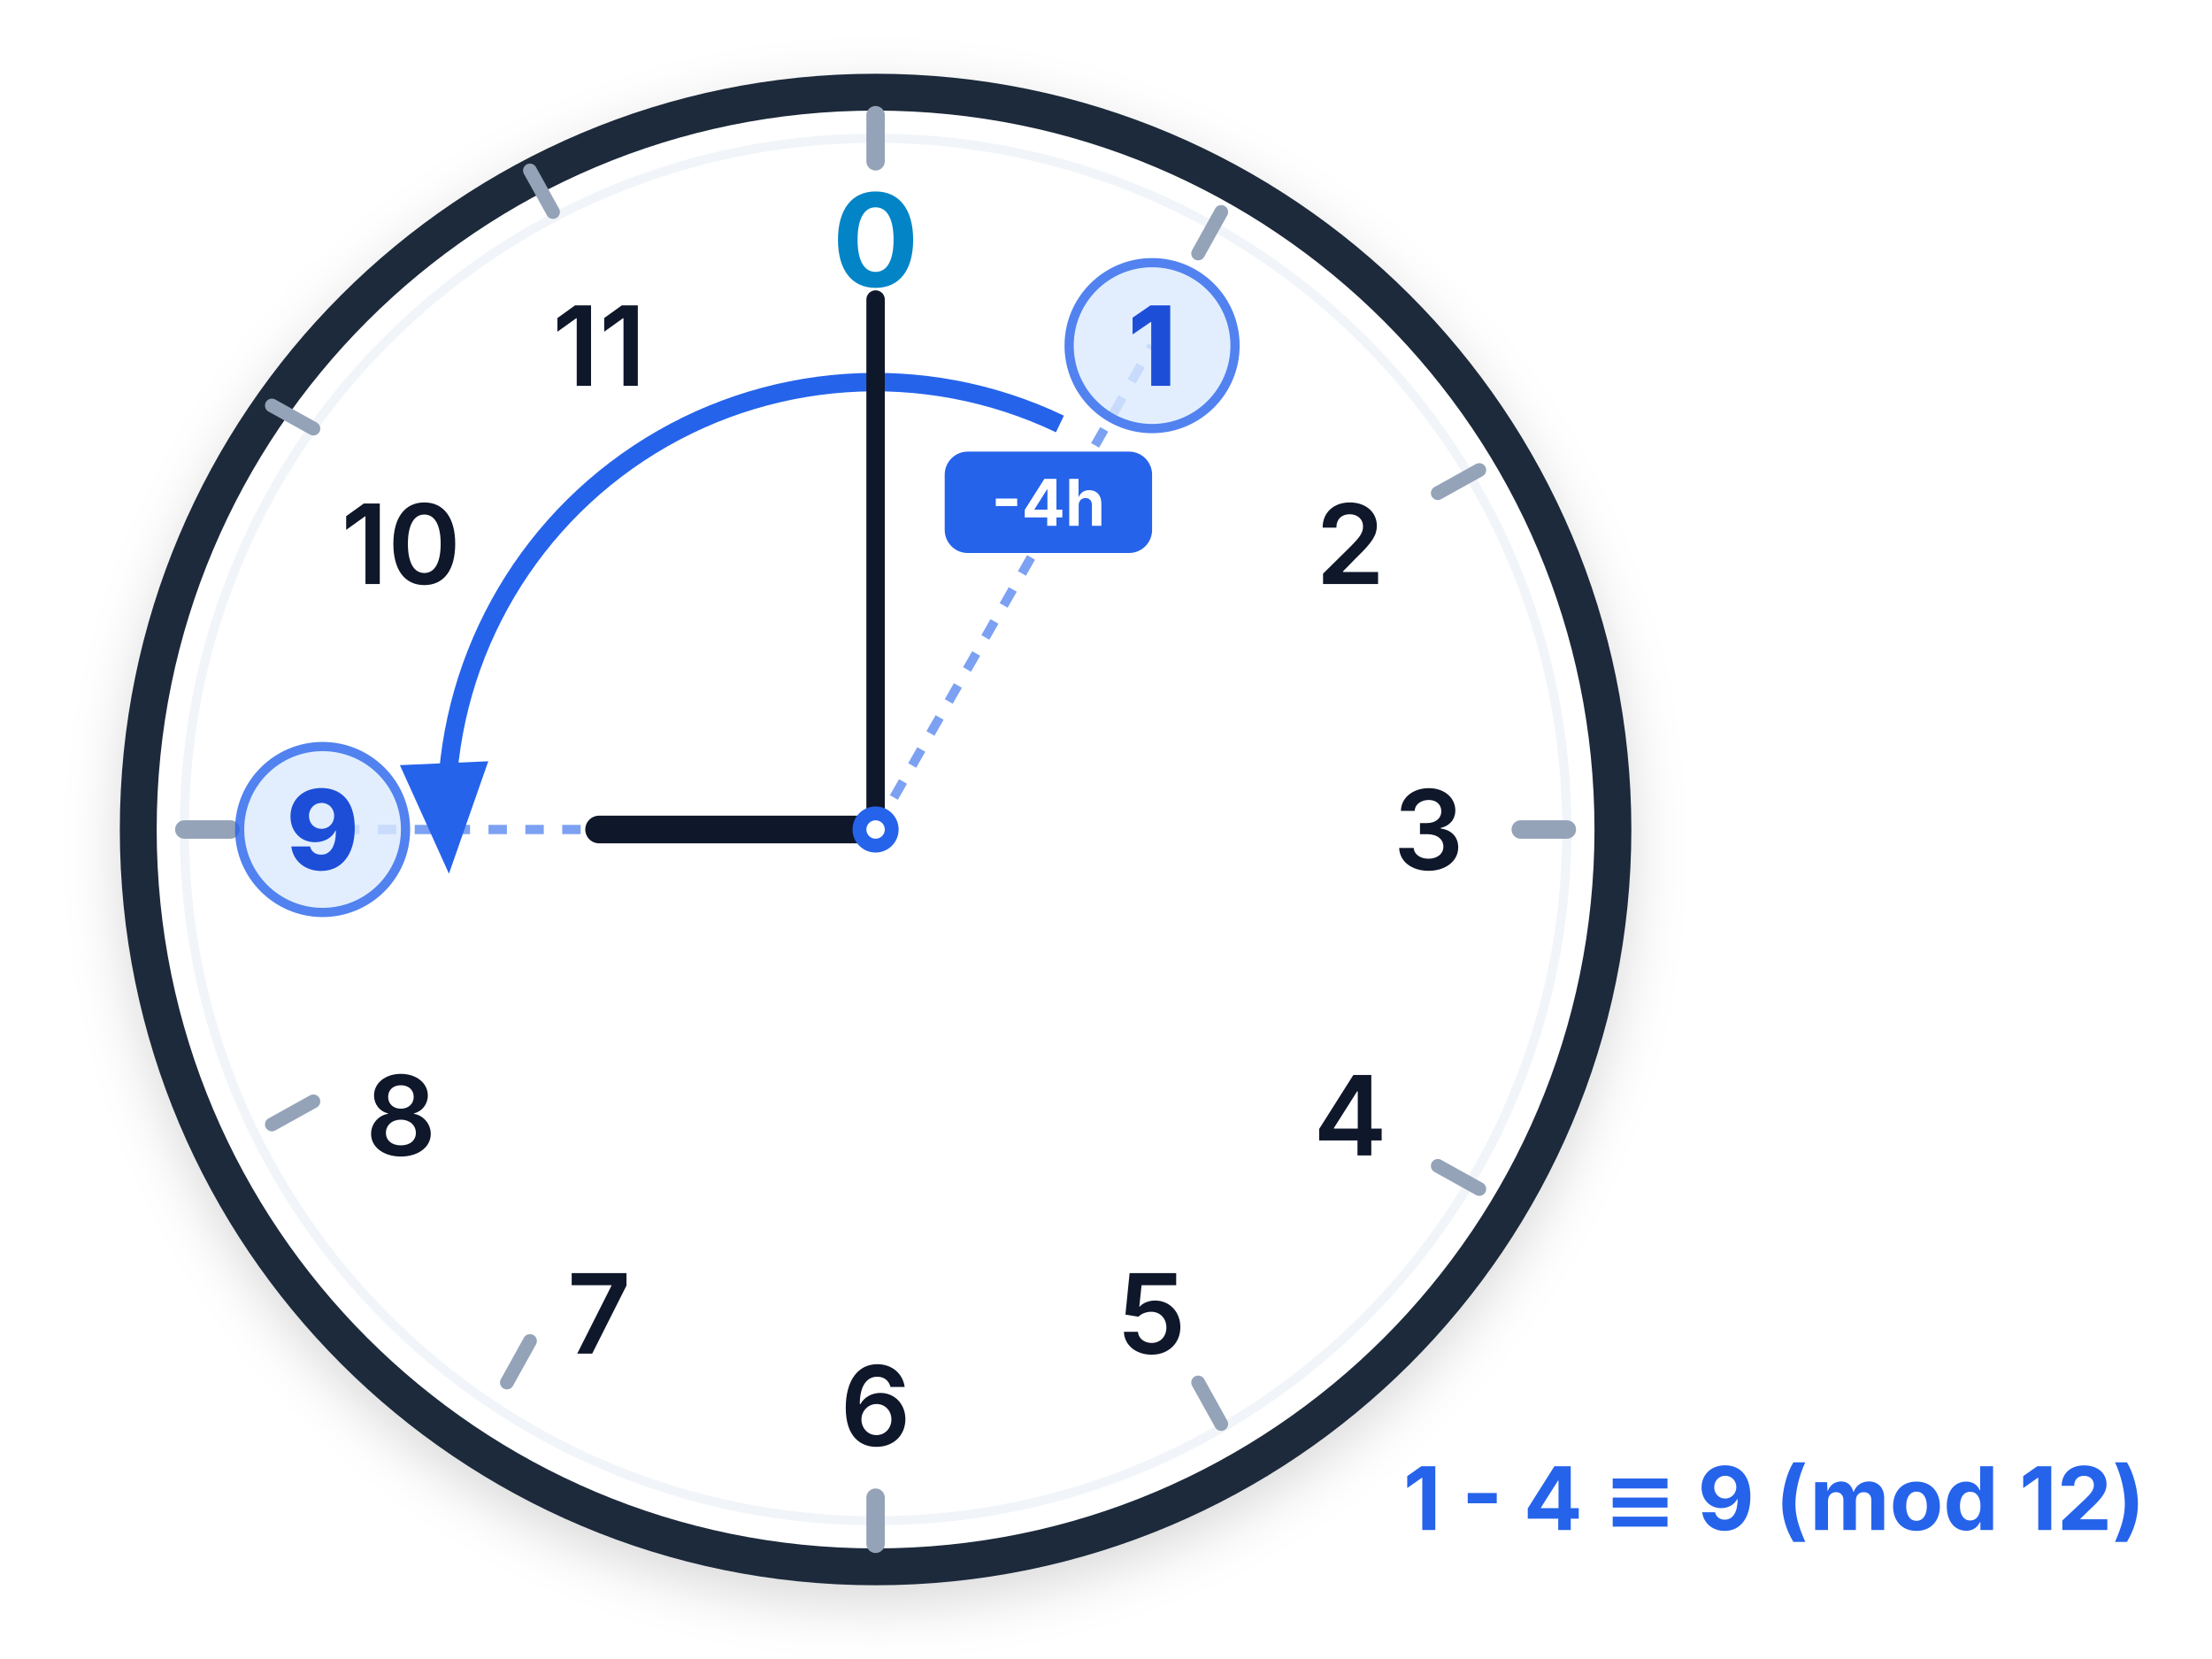
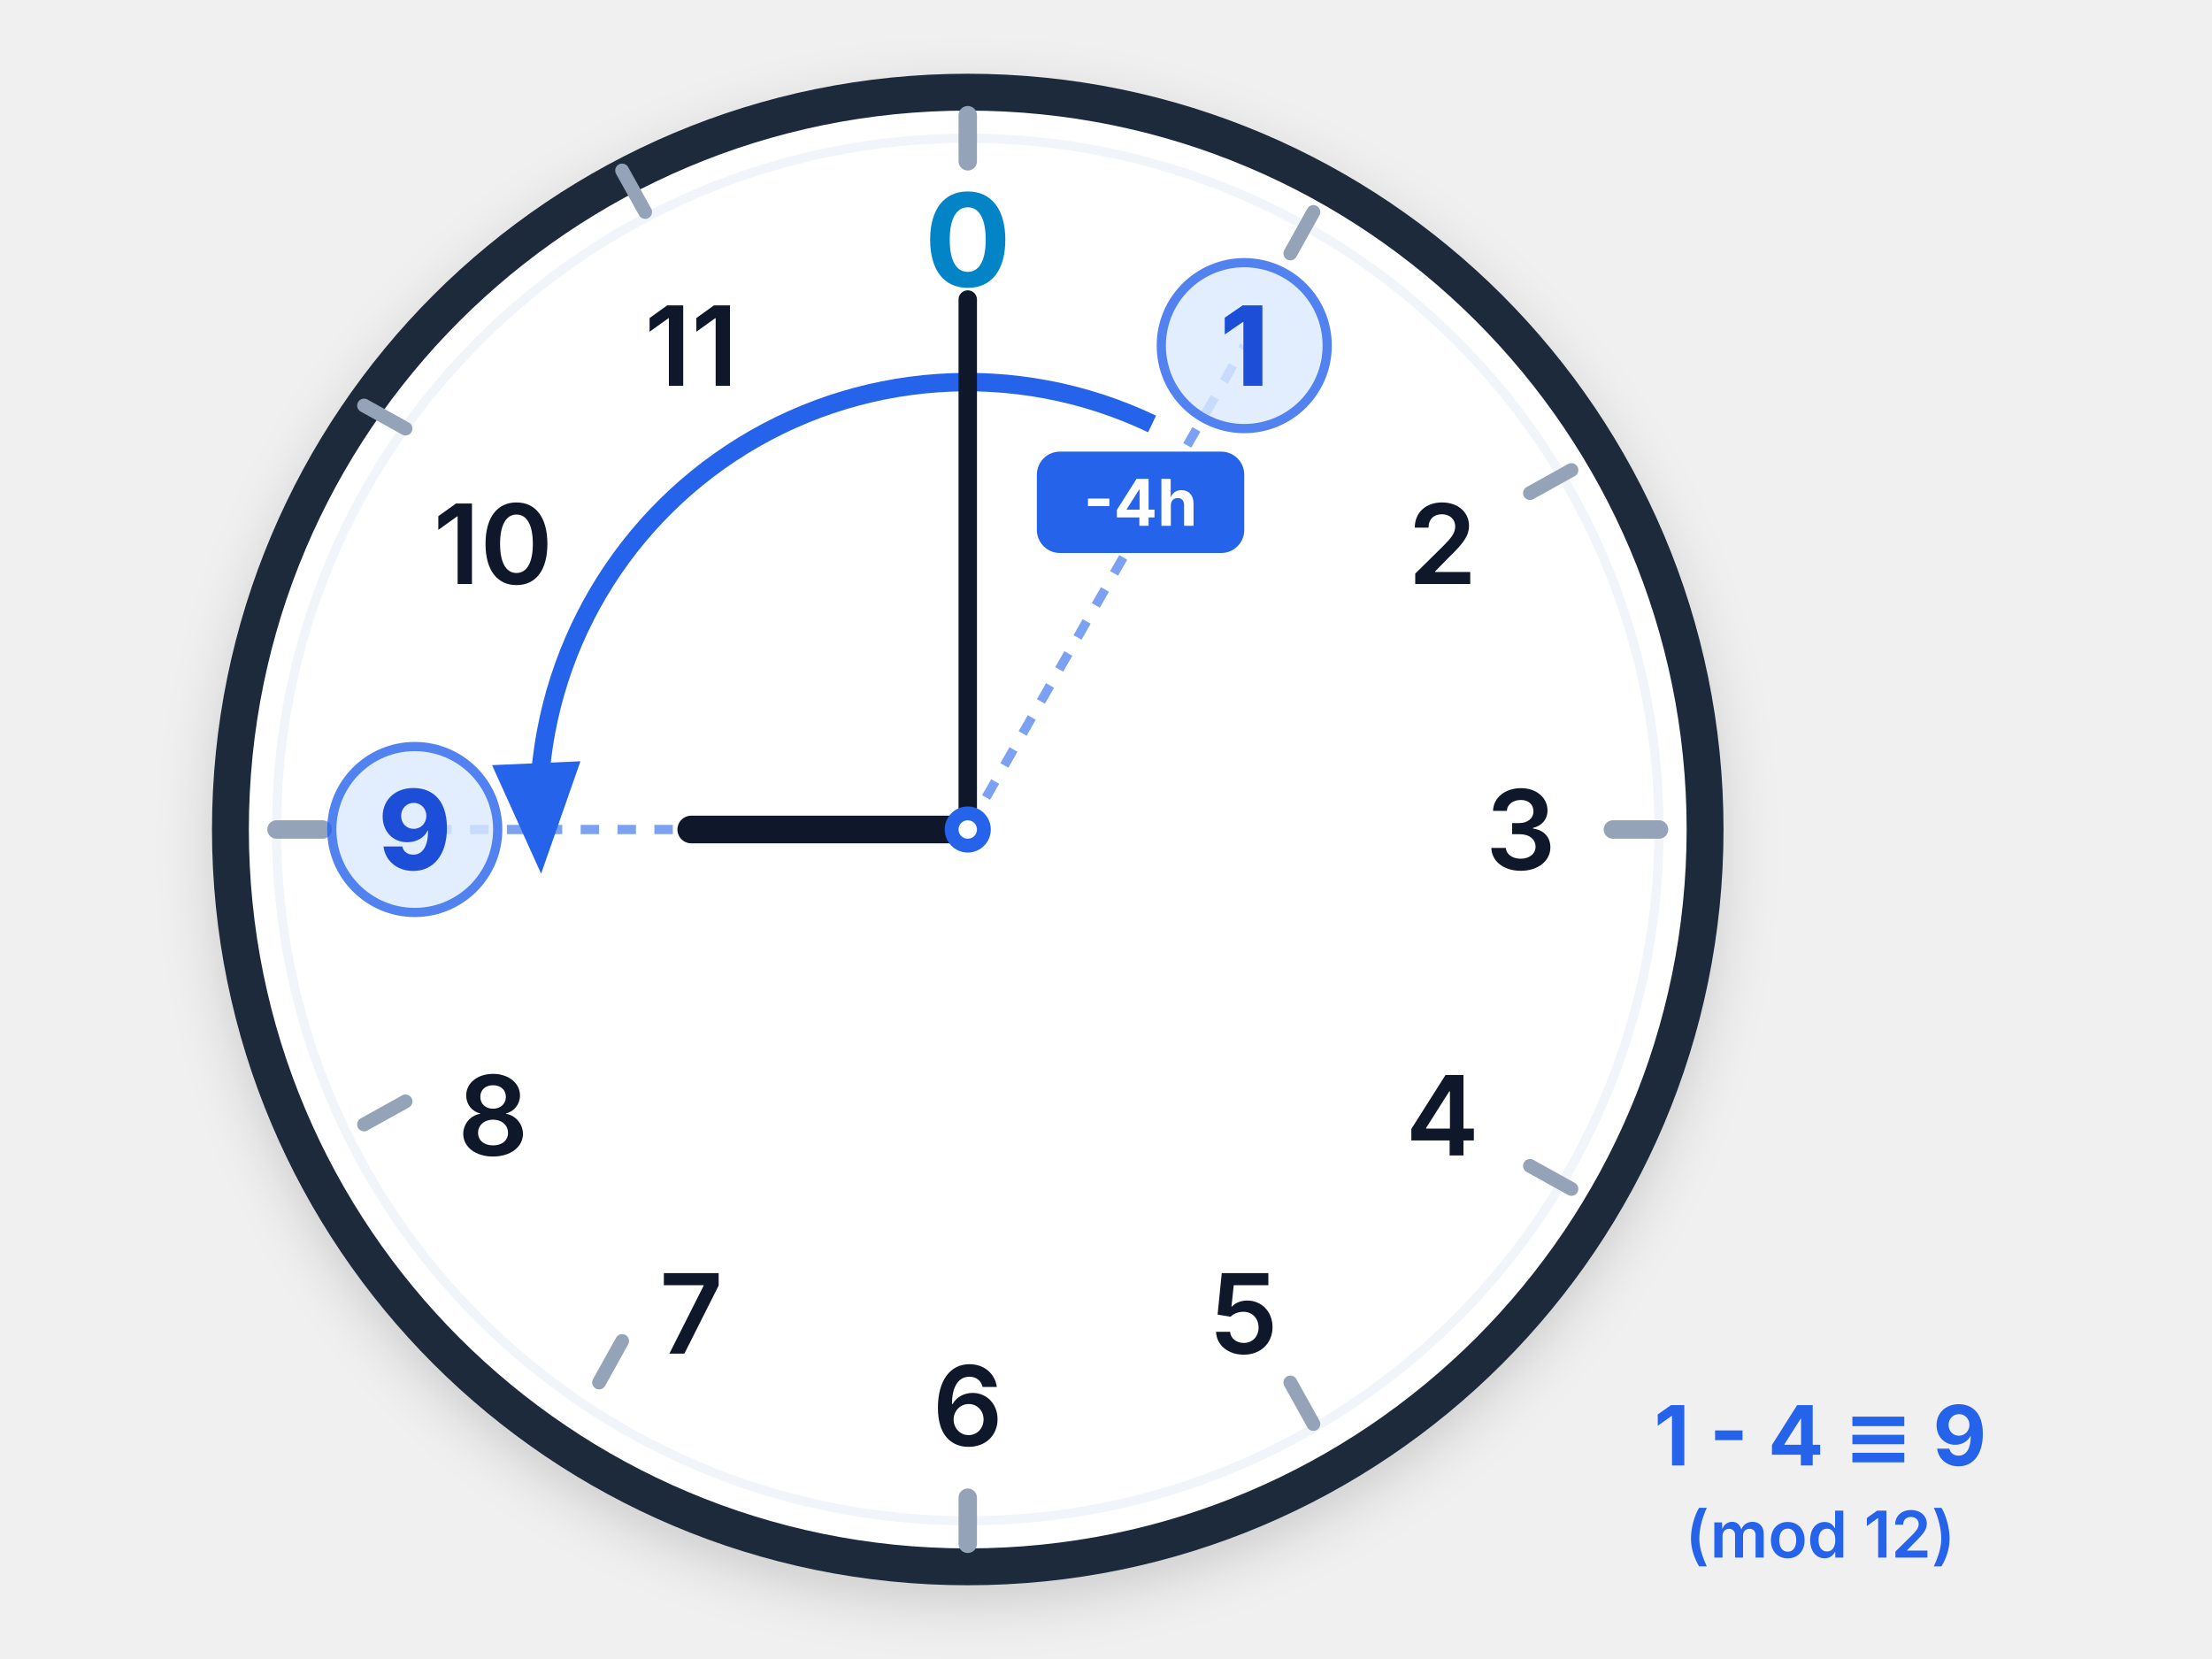
<svg xmlns="http://www.w3.org/2000/svg" viewBox="0 0 480 360" width="100%" height="100%">
  <defs>
    <filter id="a" x="-20%" y="-20%" width="140%" height="140%">
      <feDropShadow dx="0" dy="4" stdDeviation="6" flood-color="#000" flood-opacity=".15" />
    </filter>
    <marker id="b" viewBox="0 0 10 10" refX="6" refY="5" markerWidth="6" markerHeight="6" orient="auto-start-reverse">
      <path d="M0 1l10 4L0 9z" fill="#2563eb" />
    </marker>
  </defs>
-   <rect width="480" height="360" fill="#fff" />
-   <g transform="translate(-10 0)">
+   <g transform="translate(10 0)">
    <circle cx="200" cy="180" r="160" fill="#fff" stroke="#1e293b" stroke-width="8" filter="url(#a)" />
    <circle cx="200" cy="180" r="150" fill="none" stroke="#f1f5f9" stroke-width="2" />
    <g stroke="#94a3b8" stroke-linecap="round">
      <path d="M200 25v10m0 300v-10M350 180h-10M50 180h10" stroke-width="4" />
      <path d="m275 46-5 9m61 47-9 5m9 151-9-5m-47 56-5-9m-150 0 5-9m-56-47 9-5m-9-151 9 5m47-56 5 9" stroke-width="3" />
    </g>
    <path d="m200 180 60-105M200 180H80" stroke="#2563eb" stroke-width="2" stroke-dasharray="4 4" opacity=".6" />
    <path d="M240 92a93 93 0 0 0-133 88" fill="none" stroke="#2563eb" stroke-width="4" marker-end="url(#b)" />
    <circle cx="260" cy="75" r="18" fill="#dbeafe" stroke="#2563eb" stroke-width="2" opacity=".8" />
    <circle cx="80" cy="180" r="18" fill="#dbeafe" stroke="#2563eb" stroke-width="2" opacity=".8" />
    <g font-family="system-ui,-apple-system,sans-serif" font-weight="600" font-size="24" text-anchor="middle" dominant-baseline="central" fill="#0f172a">
      <text x="200" y="52" font-size="28" font-weight="700" fill="#0284c7">0</text>
      <text x="260" y="75" fill="#1d4ed8" font-weight="800">1</text>
      <text x="303" y="118">2</text>
      <text x="320" y="180">3</text>
      <text x="303" y="242">4</text>
      <text x="260" y="285">5</text>
      <text x="200" y="305">6</text>
      <text x="140" y="285">7</text>
      <text x="97" y="242">8</text>
      <text x="80" y="180" fill="#1d4ed8" font-weight="800">9</text>
      <text x="97" y="118">10</text>
      <text x="140" y="75">11</text>
    </g>
    <rect x="215" y="98" width="45" height="22" rx="5" fill="#2563eb" />
    <text x="237.5" y="109" font-family="system-ui,-apple-system,sans-serif" font-size="14" font-weight="700" fill="#fff" text-anchor="middle" dominant-baseline="central">-4h</text>
    <path d="M200 180H140" stroke="#0f172a" stroke-linecap="round" stroke-width="6" />
    <path d="M200 180V65" stroke="#0f172a" stroke-linecap="round" stroke-width="4" />
    <circle cx="200" cy="180" r="5" fill="#2563eb" />
    <circle cx="200" cy="180" r="2" fill="#fff" />
  </g>
-   <text x="385" y="332" font-family="system-ui,-apple-system,sans-serif" font-size="19" font-weight="700" fill="#2563eb" text-anchor="middle">1 - 4 ≡ 9 (mod 12)</text>
+   <text x="395" y="318" font-family="system-ui,-apple-system,sans-serif" font-size="18" font-weight="700" fill="#2563eb" text-anchor="middle">1 - 4 ≡ 9</text>
+   <text x="395" y="338" font-family="system-ui,-apple-system,sans-serif" font-size="14" font-weight="600" fill="#2563eb" text-anchor="middle">(mod 12)</text>
</svg>
